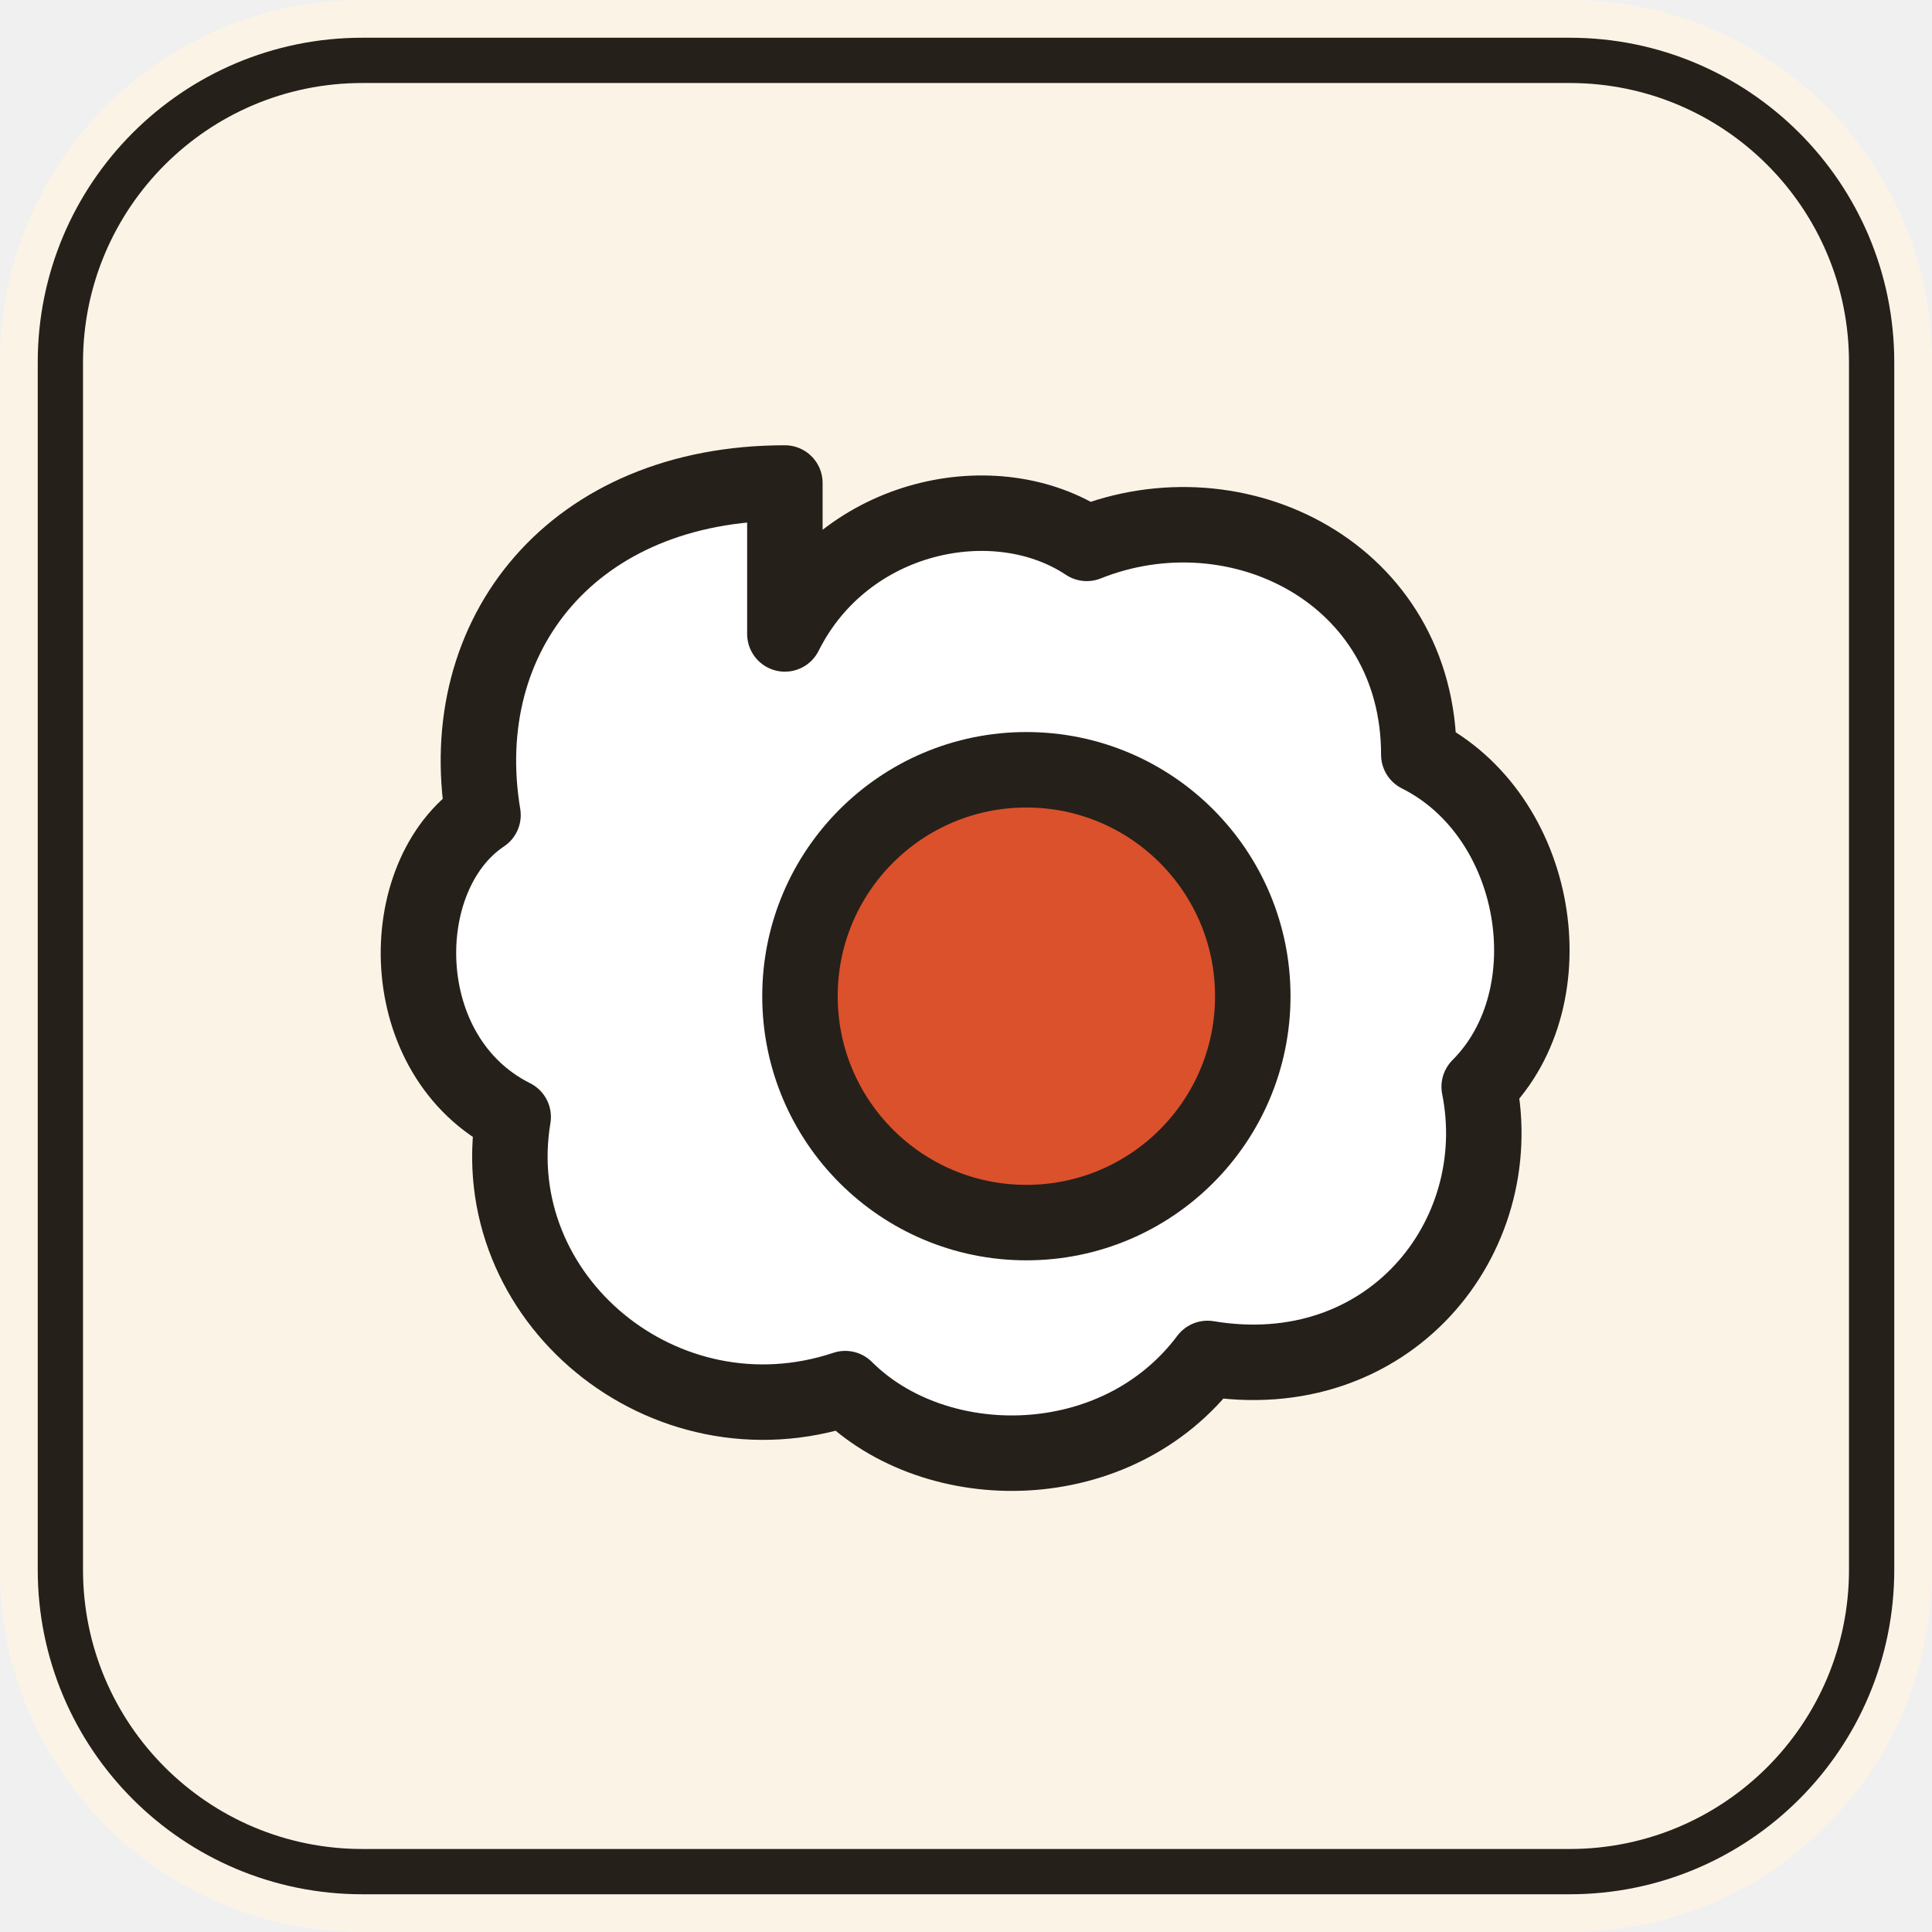
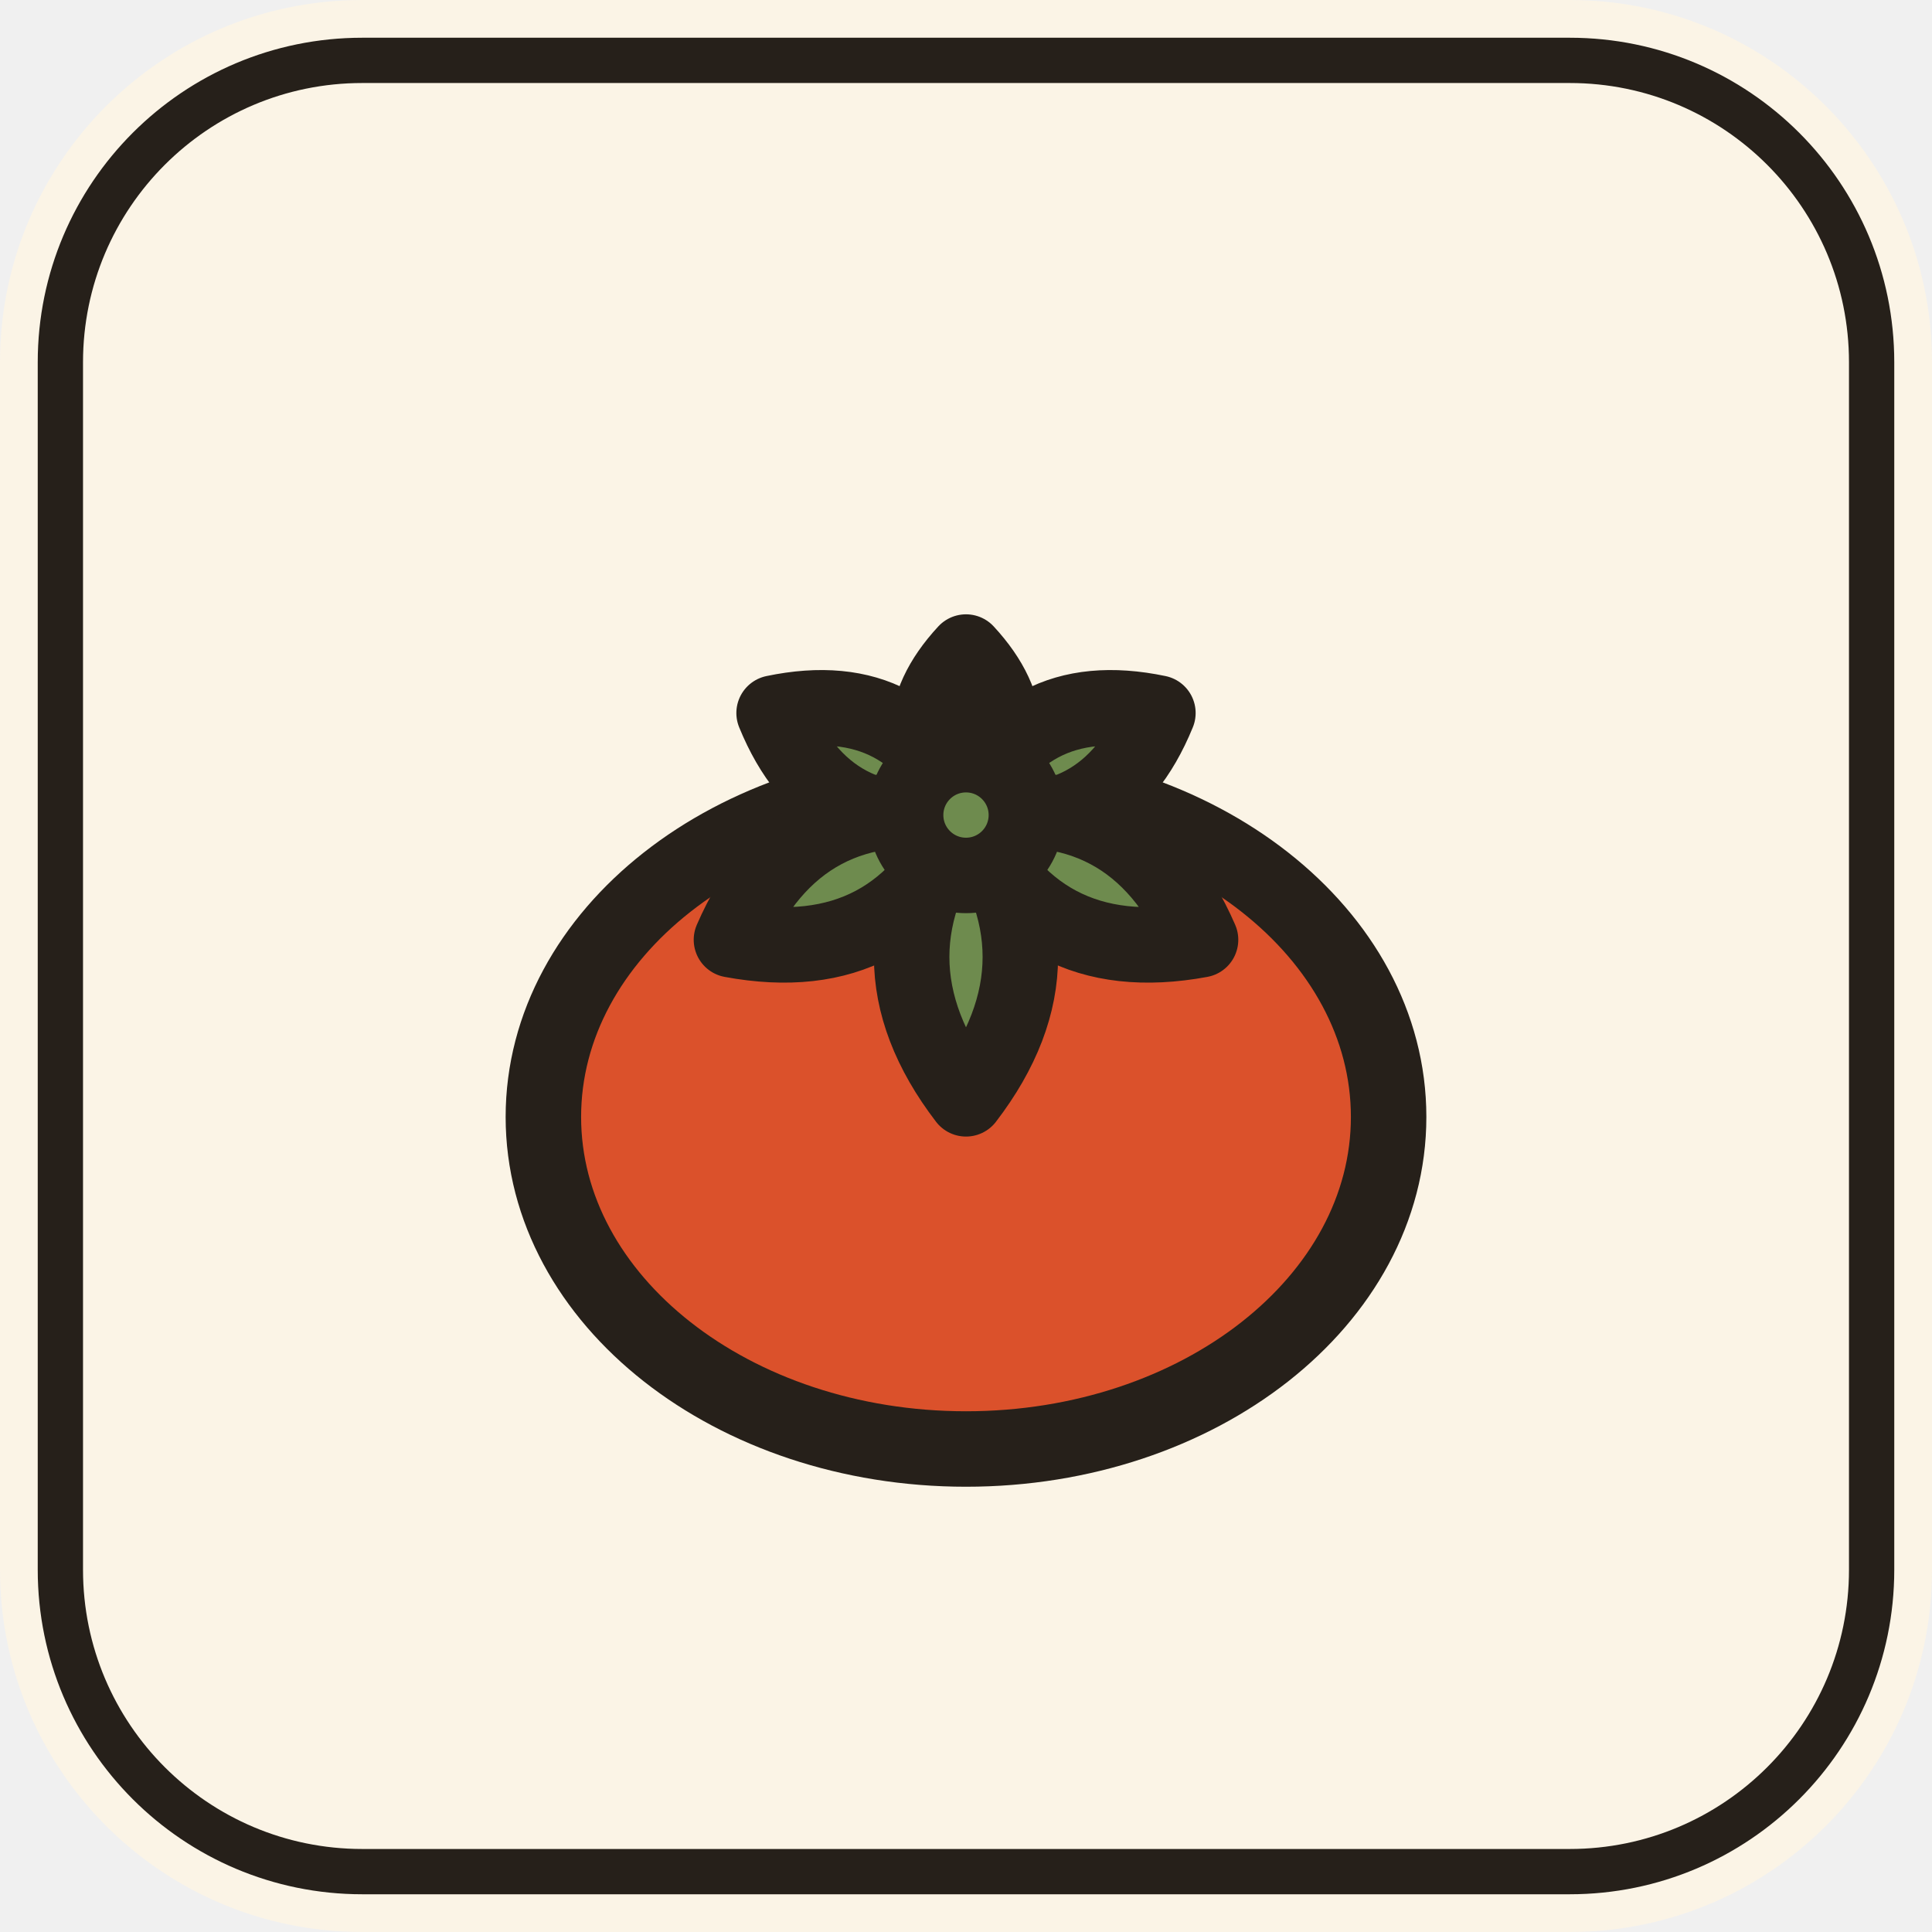
<svg xmlns="http://www.w3.org/2000/svg" viewBox="0 0 512 512">
  <rect width="512" height="512" rx="96" fill="#FBF4E6" />
  <rect x="16" y="16" width="480" height="480" rx="80" fill="none" stroke="#26201A" stroke-width="12" />
  <g transform="translate(96 96) scale(8)">
-     <path d="M14 4C7 4 3 9 4 15c-3 2-3 8 1 10-1 6 5 11 11 9 3 3 9 3 12-1 6 1 10-4 9-9 3-3 2-9-2-11 0-6-6-9-11-7-3-2-8-1-10 3Z" fill="#FFFFFF" stroke="#26201A" stroke-width="2.5" stroke-linejoin="round" />
-     <circle cx="22" cy="21" r="7.5" fill="#DB512B" stroke="#26201A" stroke-width="2.5" />
+     <ellipse cx="20" cy="25" rx="14" ry="11" fill="#DB512B" stroke="#26201A" stroke-width="2.5" />
+     <g fill="#6E8B4E" stroke="#26201A" stroke-width="2.5" stroke-linejoin="round">
+       <path d="M0 0 Q-2.5 -2.7 0 -5.4 Q2.5 -2.7 0 0Z" transform="translate(20 15) rotate(0)" />
+       <path d="M0 0 Q-3 -3.6 0 -7.2 Q3 -3.6 0 0Z" transform="translate(20 15) rotate(62)" />
+       <path d="M0 0 Q-3 -3.6 0 -7.2 Q3 -3.6 0 0Z" transform="translate(20 15) rotate(298)" />
+       <path d="M0 0 Q-3.5 -4.4 0 -8.8 Q3.5 -4.4 0 0Z" transform="translate(20 15) rotate(118)" />
+       <path d="M0 0 Q-3.5 -4.4 0 -8.8 Q3.5 -4.4 0 0Z" transform="translate(20 15) rotate(242)" />
+       <path d="M0 0 Q-3.6 -4.7 0 -9.4 Q3.6 -4.7 0 0Z" transform="translate(20 15) rotate(180)" />
+     </g>
+     <circle cx="20" cy="15" r="2" fill="#6E8B4E" stroke="#26201A" stroke-width="2.5" />
  </g>
</svg>
